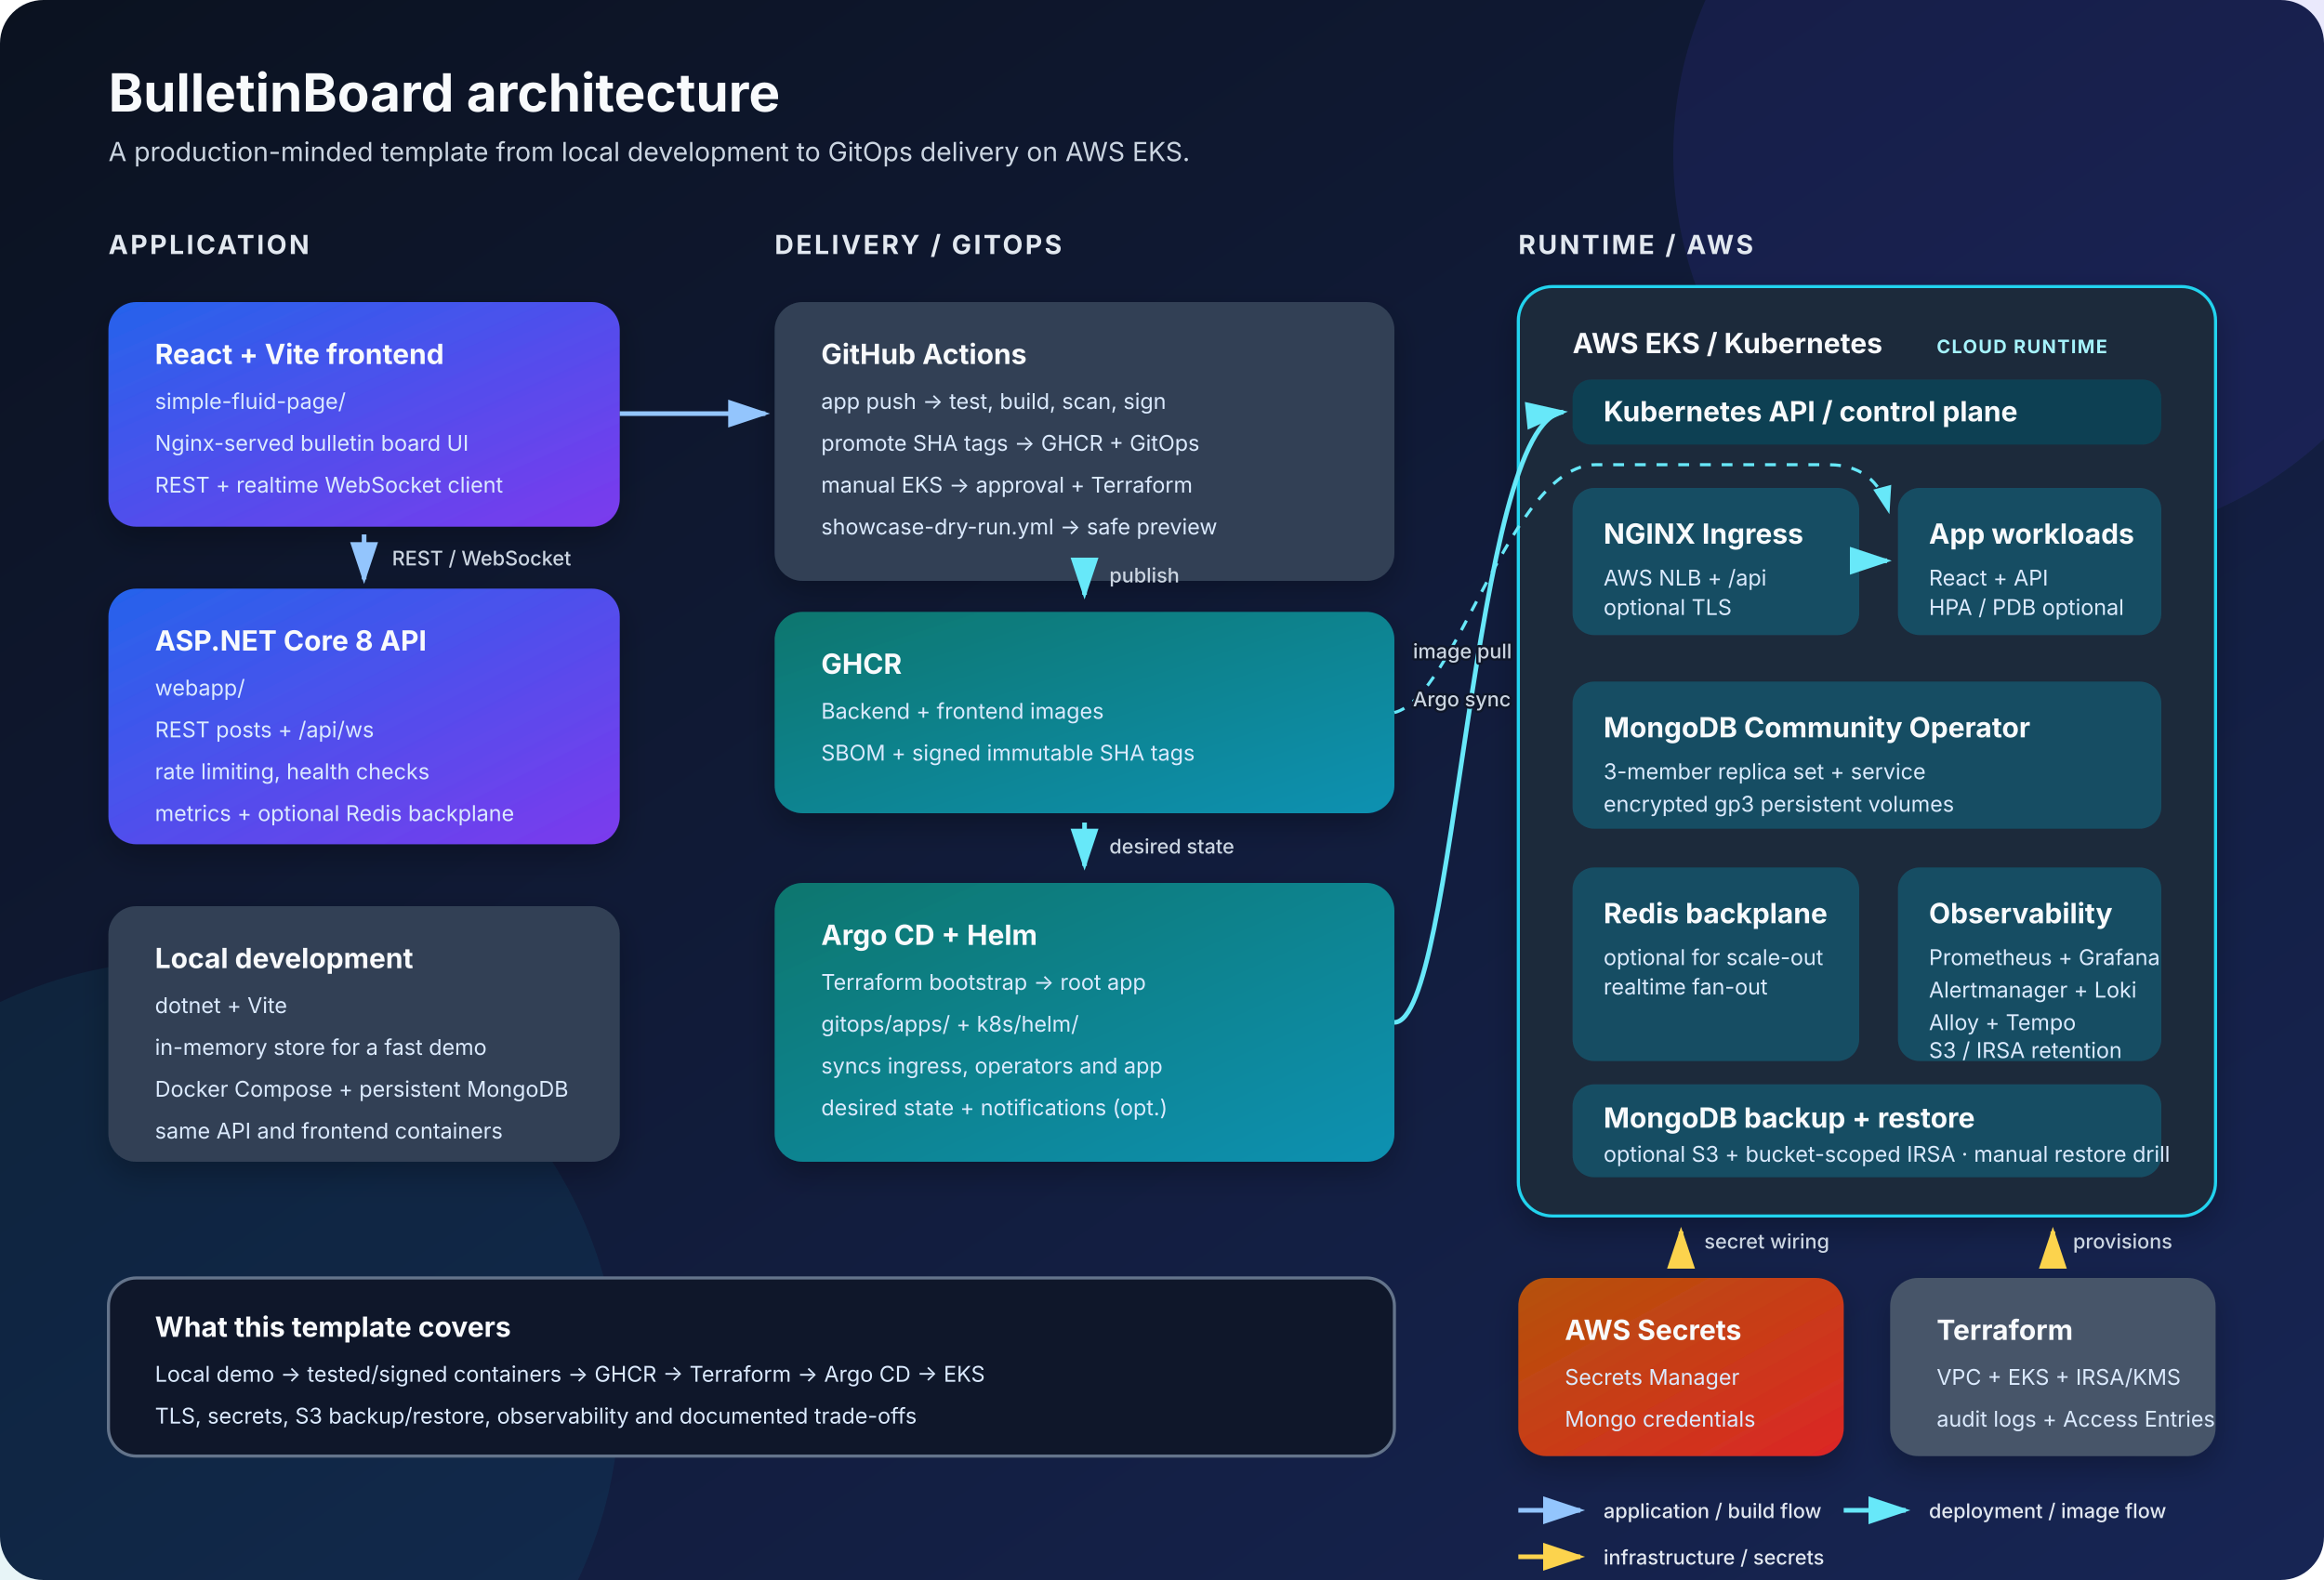
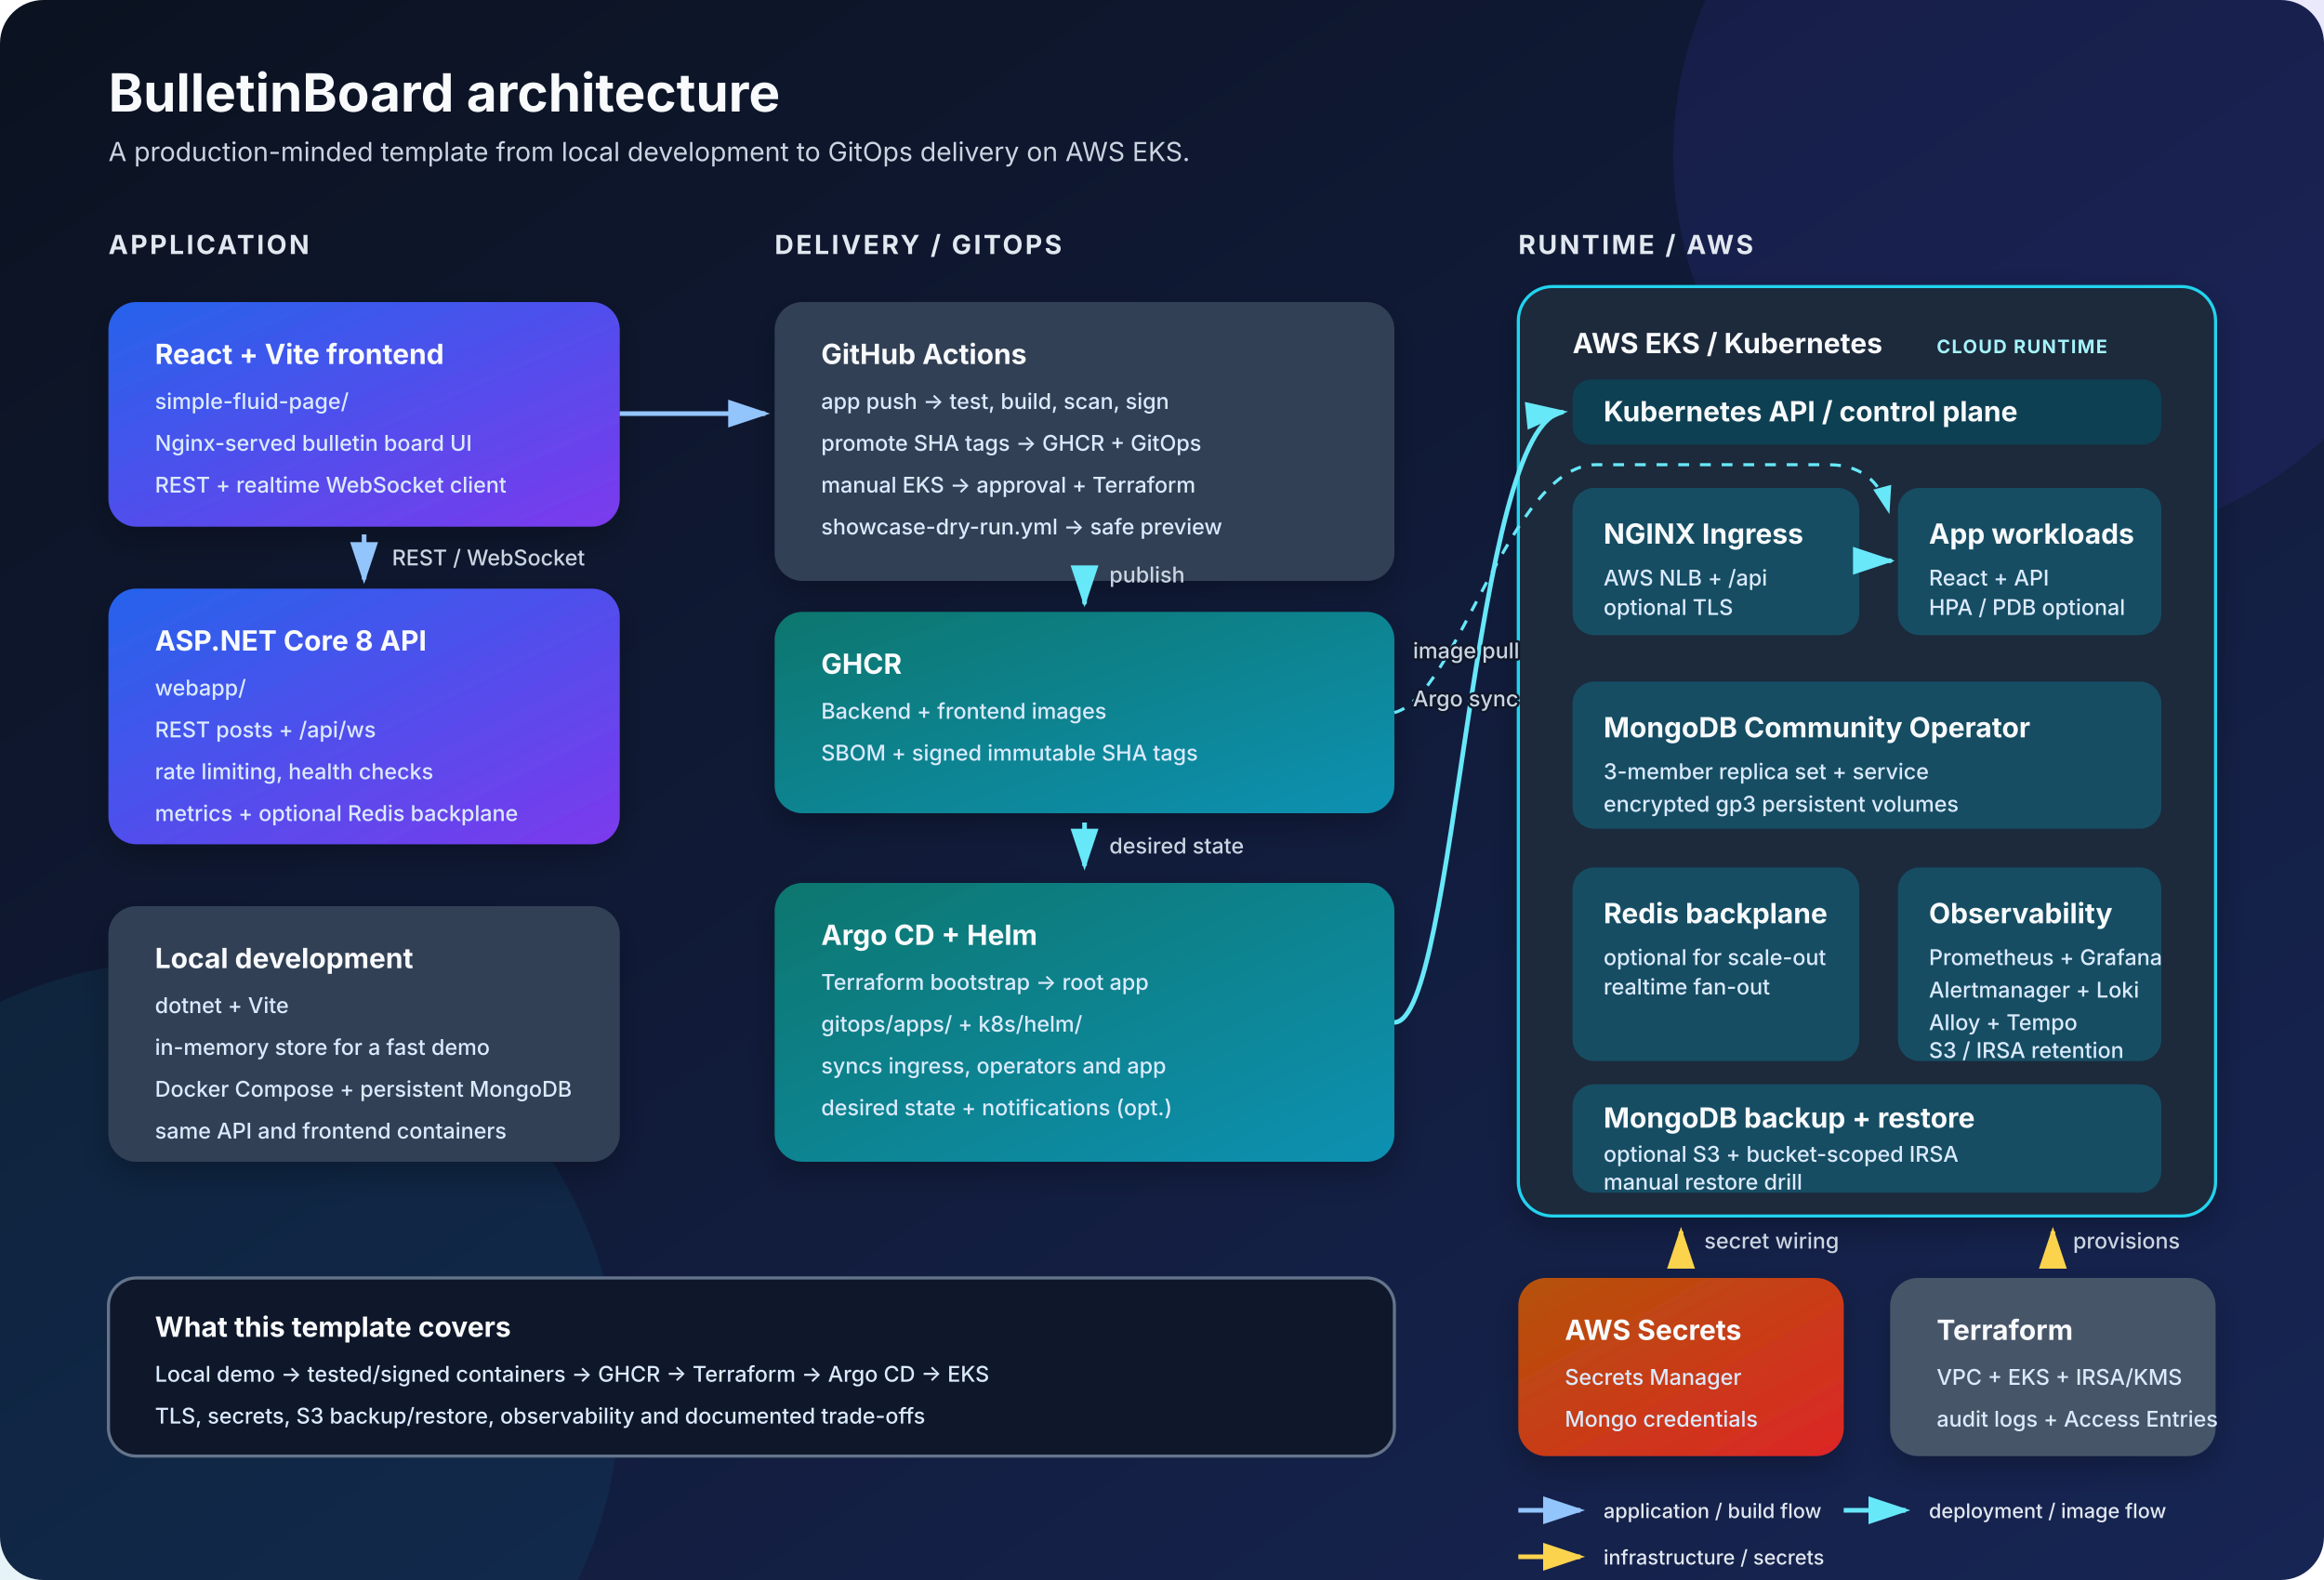
- <svg xmlns="http://www.w3.org/2000/svg" width="1500" height="1020" viewBox="0 0 1500 1020" role="img" aria-labelledby="title desc">
+ <svg xmlns="http://www.w3.org/2000/svg" width="1500" height="1020" viewBox="0 0 1500 1020" preserveAspectRatio="xMidYMid meet" shape-rendering="geometricPrecision" text-rendering="geometricPrecision" role="img" aria-labelledby="title desc">
  <defs>
    <linearGradient id="bg" x1="0" y1="0" x2="1" y2="1">
      <stop offset="0" stop-color="#0b1220" />
      <stop offset="1" stop-color="#172554" />
    </linearGradient>
    <linearGradient id="app" x1="0" y1="0" x2="1" y2="1">
      <stop offset="0" stop-color="#2563eb" />
      <stop offset="1" stop-color="#7c3aed" />
    </linearGradient>
    <linearGradient id="platform" x1="0" y1="0" x2="1" y2="1">
      <stop offset="0" stop-color="#0f766e" />
      <stop offset="1" stop-color="#0891b2" />
    </linearGradient>
    <linearGradient id="security" x1="0" y1="0" x2="1" y2="1">
      <stop offset="0" stop-color="#b45309" />
      <stop offset="1" stop-color="#dc2626" />
    </linearGradient>
    <filter id="shadow" x="-20%" y="-20%" width="140%" height="140%">
      <feDropShadow dx="0" dy="8" stdDeviation="10" flood-color="#000" flood-opacity=".25" />
    </filter>
    <marker id="arrow-blue" markerWidth="10" markerHeight="10" refX="8" refY="3" orient="auto">
      <path d="M0,0 L0,6 L9,3 z" fill="#93c5fd" />
    </marker>
    <marker id="arrow-teal" markerWidth="10" markerHeight="10" refX="8" refY="3" orient="auto">
      <path d="M0,0 L0,6 L9,3 z" fill="#67e8f9" />
    </marker>
    <marker id="arrow-amber" markerWidth="10" markerHeight="10" refX="8" refY="3" orient="auto">
      <path d="M0,0 L0,6 L9,3 z" fill="#fcd34d" />
    </marker>
    <style>
      .title { font: 700 34px Inter, ui-sans-serif, system-ui, sans-serif; fill: #f8fafc; }
      .subtitle { font: 400 17px Inter, ui-sans-serif, system-ui, sans-serif; fill: #cbd5e1; }
      .section { font: 700 17px Inter, ui-sans-serif, system-ui, sans-serif; fill: #e2e8f0; letter-spacing: 1.5px; }
      .box-title { font: 700 18px Inter, ui-sans-serif, system-ui, sans-serif; fill: #f8fafc; }
-       .box-text { font: 400 14px Inter, ui-sans-serif, system-ui, sans-serif; fill: #dbeafe; }
-       .small { font: 500 13px Inter, ui-sans-serif, system-ui, sans-serif; fill: #cbd5e1; }
+       .box-text { font: 500 14px Inter, ui-sans-serif, system-ui, sans-serif; fill: #dbeafe; }
+       .small { font: 500 14px Inter, ui-sans-serif, system-ui, sans-serif; fill: #cbd5e1; }
      .flow-label { stroke: #0f172a; stroke-width: 3px; stroke-linejoin: round; paint-order: stroke fill; }
      .legend { font: 500 13px Inter, ui-sans-serif, system-ui, sans-serif; fill: #e2e8f0; }
      .chip { font: 700 12px Inter, ui-sans-serif, system-ui, sans-serif; fill: #a5f3fc; letter-spacing: .8px; }
    </style>
  </defs>
  <rect width="1500" height="1020" rx="28" fill="url(#bg)" />
  <circle cx="1330" cy="100" r="250" fill="#4f46e5" opacity=".12" />
  <circle cx="120" cy="900" r="280" fill="#0891b2" opacity=".10" />
  <text x="70" y="72" class="title">BulletinBoard architecture</text>
  <text x="70" y="104" class="subtitle">A production-minded template from local development to GitOps delivery on AWS EKS.</text>
  <text x="70" y="164" class="section">APPLICATION</text>
  <text x="500" y="164" class="section">DELIVERY / GITOPS</text>
  <text x="980" y="164" class="section">RUNTIME / AWS</text>
  <g filter="url(#shadow)">
    <rect x="70" y="195" width="330" height="145" rx="18" fill="url(#app)" />
    <text x="100" y="235" class="box-title">React + Vite frontend</text>
    <text x="100" y="264" class="box-text">simple-fluid-page/</text>
    <text x="100" y="291" class="box-text">Nginx-served bulletin board UI</text>
    <text x="100" y="318" class="box-text">REST + realtime WebSocket client</text>
  </g>
  <g filter="url(#shadow)">
    <rect x="70" y="380" width="330" height="165" rx="18" fill="url(#app)" />
    <text x="100" y="420" class="box-title">ASP.NET Core 8 API</text>
    <text x="100" y="449" class="box-text">webapp/</text>
    <text x="100" y="476" class="box-text">REST posts + /api/ws</text>
    <text x="100" y="503" class="box-text">rate limiting, health checks</text>
    <text x="100" y="530" class="box-text">metrics + optional Redis backplane</text>
  </g>
  <g filter="url(#shadow)">
    <rect x="70" y="585" width="330" height="165" rx="18" fill="#334155" />
    <text x="100" y="625" class="box-title">Local development</text>
    <text x="100" y="654" class="box-text">dotnet + Vite</text>
    <text x="100" y="681" class="box-text">in-memory store for a fast demo</text>
    <text x="100" y="708" class="box-text">Docker Compose + persistent MongoDB</text>
    <text x="100" y="735" class="box-text">same API and frontend containers</text>
  </g>
  <path d="M235 345 L235 374" fill="none" stroke="#93c5fd" stroke-width="3" marker-end="url(#arrow-blue)" />
  <text x="253" y="365" class="small">REST / WebSocket</text>
  <g filter="url(#shadow)">
    <rect x="500" y="195" width="400" height="180" rx="18" fill="#334155" />
    <text x="530" y="235" class="box-title">GitHub Actions</text>
    <text x="530" y="264" class="box-text">app push → test, build, scan, sign</text>
    <text x="530" y="291" class="box-text">promote SHA tags → GHCR + GitOps</text>
    <text x="530" y="318" class="box-text">manual EKS → approval + Terraform</text>
    <text x="530" y="345" class="box-text">showcase-dry-run.yml → safe preview</text>
  </g>
  <g filter="url(#shadow)">
    <rect x="500" y="395" width="400" height="130" rx="18" fill="url(#platform)" />
    <text x="530" y="435" class="box-title">GHCR</text>
    <text x="530" y="464" class="box-text">Backend + frontend images</text>
    <text x="530" y="491" class="box-text">SBOM + signed immutable SHA tags</text>
  </g>
  <g filter="url(#shadow)">
    <rect x="500" y="570" width="400" height="180" rx="18" fill="url(#platform)" />
    <text x="530" y="610" class="box-title">Argo CD + Helm</text>
    <text x="530" y="639" class="box-text">Terraform bootstrap → root app</text>
    <text x="530" y="666" class="box-text">gitops/apps/ + k8s/helm/</text>
    <text x="530" y="693" class="box-text">syncs ingress, operators and app</text>
    <text x="530" y="720" class="box-text">desired state + notifications (opt.)</text>
  </g>
  <path d="M400 267 C440 267 455 267 494 267" fill="none" stroke="#93c5fd" stroke-width="3" marker-end="url(#arrow-blue)" />
-   <path d="M700 381 L700 384" fill="none" stroke="#67e8f9" stroke-width="3" marker-end="url(#arrow-teal)" />
+   <path d="M700 380 L700 389" fill="none" stroke="#67e8f9" stroke-width="3" stroke-linecap="round" marker-end="url(#arrow-teal)" />
  <path d="M700 531 L700 559" fill="none" stroke="#67e8f9" stroke-width="3" marker-end="url(#arrow-teal)" />
  <text x="716" y="376" class="small">publish</text>
  <text x="716" y="551" class="small">desired state</text>
  <g filter="url(#shadow)">
    <rect x="980" y="185" width="450" height="600" rx="22" fill="#1e293b" stroke="#22d3ee" stroke-width="2" />
    <text x="1015" y="228" class="box-title">AWS EKS / Kubernetes</text>
    <text x="1250" y="228" class="chip">CLOUD RUNTIME</text>
    <rect x="1015" y="245" width="380" height="42" rx="12" fill="#0f3f52" />
    <text x="1035" y="272" class="box-title" font-size="15">Kubernetes API / control plane</text>
    <rect x="1015" y="315" width="185" height="95" rx="14" fill="#164e63" />
    <text x="1035" y="351" class="box-title" font-size="16">NGINX Ingress</text>
    <text x="1035" y="378" class="box-text">AWS NLB + /api</text>
    <text x="1035" y="397" class="box-text">optional TLS</text>
    <rect x="1225" y="315" width="170" height="95" rx="14" fill="#164e63" />
    <text x="1245" y="351" class="box-title" font-size="16">App workloads</text>
    <text x="1245" y="378" class="box-text">React + API</text>
    <text x="1245" y="397" class="box-text">HPA / PDB optional</text>
-     <path d="M1205 362 L1218 362" fill="none" stroke="#67e8f9" stroke-width="3" marker-end="url(#arrow-teal)" />
+     <path d="M1208 362 L1220 362" fill="none" stroke="#67e8f9" stroke-width="3" stroke-linecap="round" marker-end="url(#arrow-teal)" />
    <rect x="1015" y="440" width="380" height="95" rx="14" fill="#164e63" />
    <text x="1035" y="476" class="box-title" font-size="16">MongoDB Community Operator</text>
    <text x="1035" y="503" class="box-text">3-member replica set + service</text>
    <text x="1035" y="524" class="box-text">encrypted gp3 persistent volumes</text>
    <rect x="1015" y="560" width="185" height="125" rx="14" fill="#164e63" />
    <text x="1035" y="596" class="box-title" font-size="16">Redis backplane</text>
    <text x="1035" y="623" class="box-text">optional for scale-out</text>
    <text x="1035" y="642" class="box-text">realtime fan-out</text>
    <rect x="1225" y="560" width="170" height="125" rx="14" fill="#164e63" />
    <text x="1245" y="596" class="box-title" font-size="16">Observability</text>
    <text x="1245" y="623" class="box-text">Prometheus + Grafana</text>
    <text x="1245" y="644" class="box-text">Alertmanager + Loki</text>
    <text x="1245" y="665" class="box-text">Alloy + Tempo</text>
    <text x="1245" y="683" class="box-text">S3 / IRSA retention</text>
-     <rect x="1015" y="700" width="380" height="60" rx="14" fill="#164e63" />
+     <rect x="1015" y="700" width="380" height="70" rx="14" fill="#164e63" />
    <text x="1035" y="728" class="box-title" font-size="16">MongoDB backup + restore</text>
-     <text x="1035" y="750" class="box-text">optional S3 + bucket-scoped IRSA · manual restore drill</text>
+     <text x="1035" y="750" class="box-text">optional S3 + bucket-scoped IRSA</text>
+     <text x="1035" y="768" class="box-text">manual restore drill</text>
  </g>
  <path d="M900 660 C940 660 950 272 1009 266" fill="none" stroke="#67e8f9" stroke-width="3" marker-end="url(#arrow-teal)" />
  <path d="M900 460 C940 450 975 300 1030 300 C1090 300 1155 300 1180 300 C1205 300 1215 315 1219 330" fill="none" stroke="#67e8f9" stroke-width="2" stroke-dasharray="7 7" marker-end="url(#arrow-teal)" />
  <text x="912" y="456" class="small flow-label">Argo sync</text>
  <text x="912" y="425" class="small flow-label">image pull</text>
  <g filter="url(#shadow)">
    <rect x="980" y="825" width="210" height="115" rx="18" fill="url(#security)" />
    <text x="1010" y="865" class="box-title">AWS Secrets</text>
    <text x="1010" y="894" class="box-text">Secrets Manager</text>
    <text x="1010" y="921" class="box-text">Mongo credentials</text>
  </g>
  <g filter="url(#shadow)">
    <rect x="1220" y="825" width="210" height="115" rx="18" fill="#475569" />
    <text x="1250" y="865" class="box-title">Terraform</text>
    <text x="1250" y="894" class="box-text">VPC + EKS + IRSA/KMS</text>
    <text x="1250" y="921" class="box-text">audit logs + Access Entries</text>
  </g>
  <path d="M1085 817 L1085 795" fill="none" stroke="#fcd34d" stroke-width="3" marker-end="url(#arrow-amber)" />
  <text x="1100" y="806" class="small">secret wiring</text>
  <path d="M1325 817 L1325 795" fill="none" stroke="#fcd34d" stroke-width="3" marker-end="url(#arrow-amber)" />
  <text x="1338" y="806" class="small">provisions</text>
  <rect x="70" y="825" width="830" height="115" rx="18" fill="#0f172a" stroke="#64748b" stroke-width="2" />
  <text x="100" y="863" class="box-title">What this template covers</text>
  <text x="100" y="892" class="box-text">Local demo → tested/signed containers → GHCR → Terraform → Argo CD → EKS</text>
  <text x="100" y="919" class="box-text">TLS, secrets, S3 backup/restore, observability and documented trade-offs</text>
  <line x1="980" y1="975" x2="1020" y2="975" stroke="#93c5fd" stroke-width="3" marker-end="url(#arrow-blue)" />
  <text x="1035" y="980" class="legend">application / build flow</text>
  <line x1="1190" y1="975" x2="1230" y2="975" stroke="#67e8f9" stroke-width="3" marker-end="url(#arrow-teal)" />
  <text x="1245" y="980" class="legend">deployment / image flow</text>
  <line x1="980" y1="1005" x2="1020" y2="1005" stroke="#fcd34d" stroke-width="3" marker-end="url(#arrow-amber)" />
  <text x="1035" y="1010" class="legend">infrastructure / secrets</text>
</svg>
